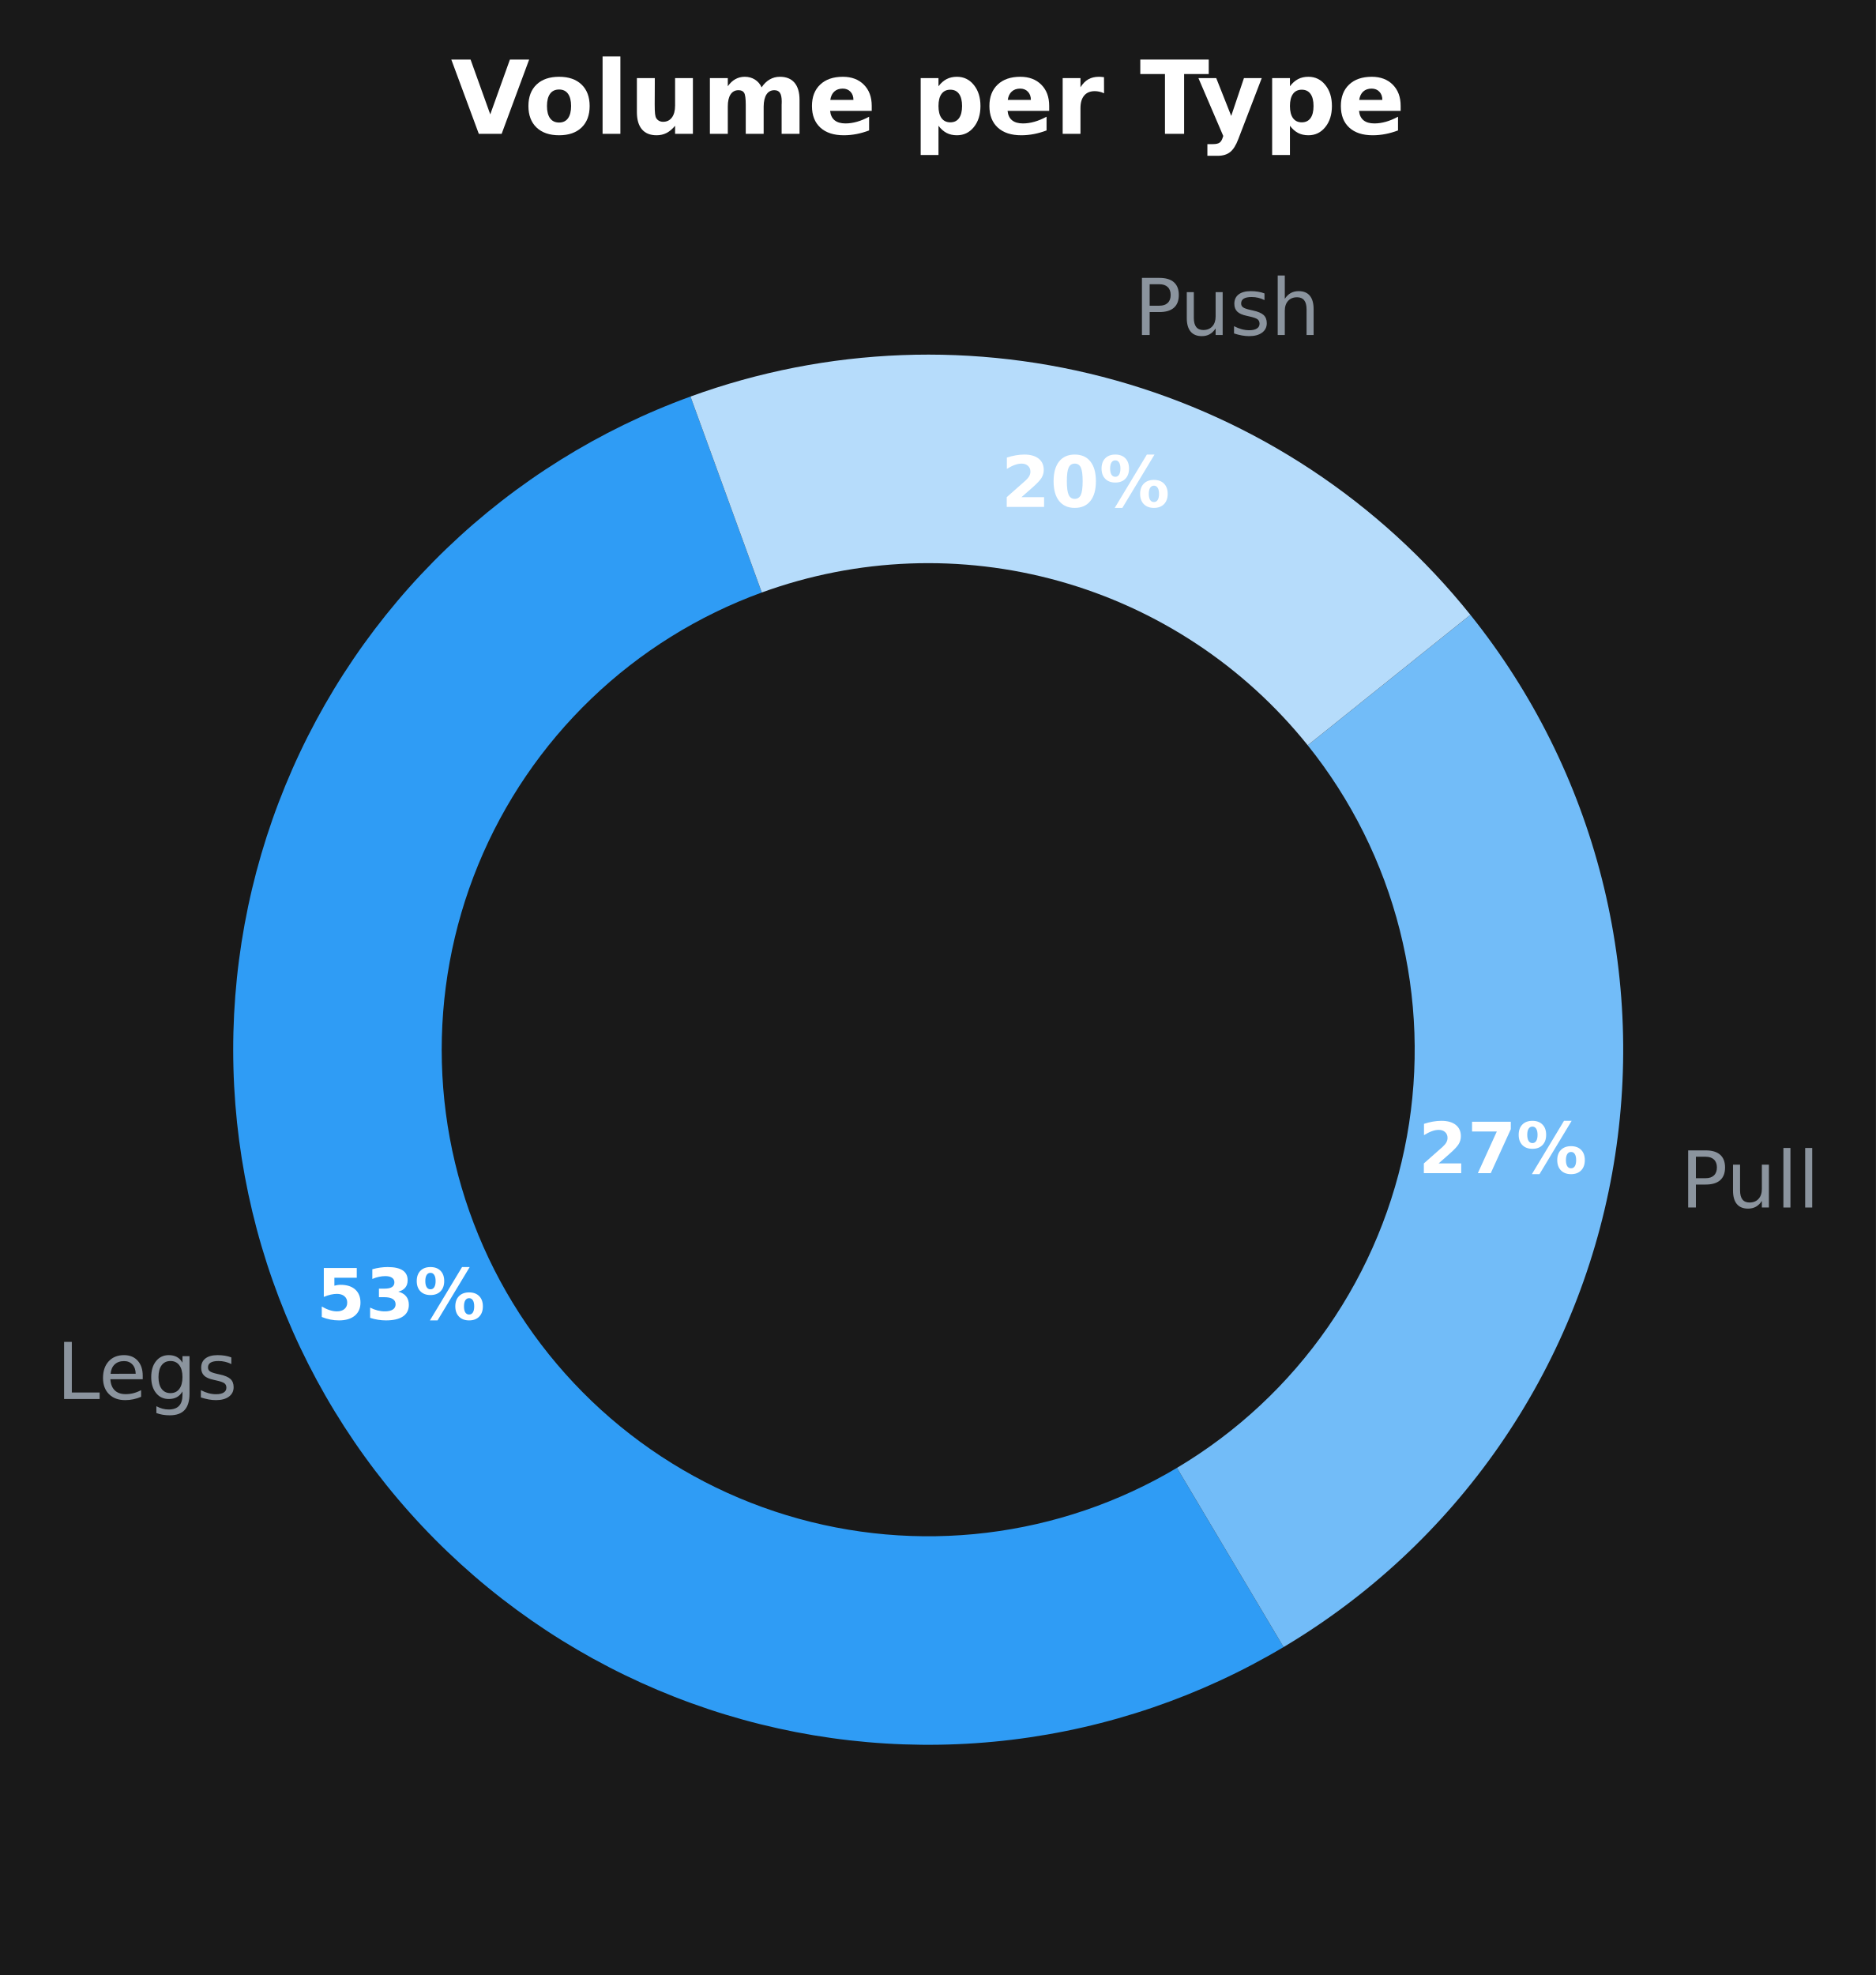
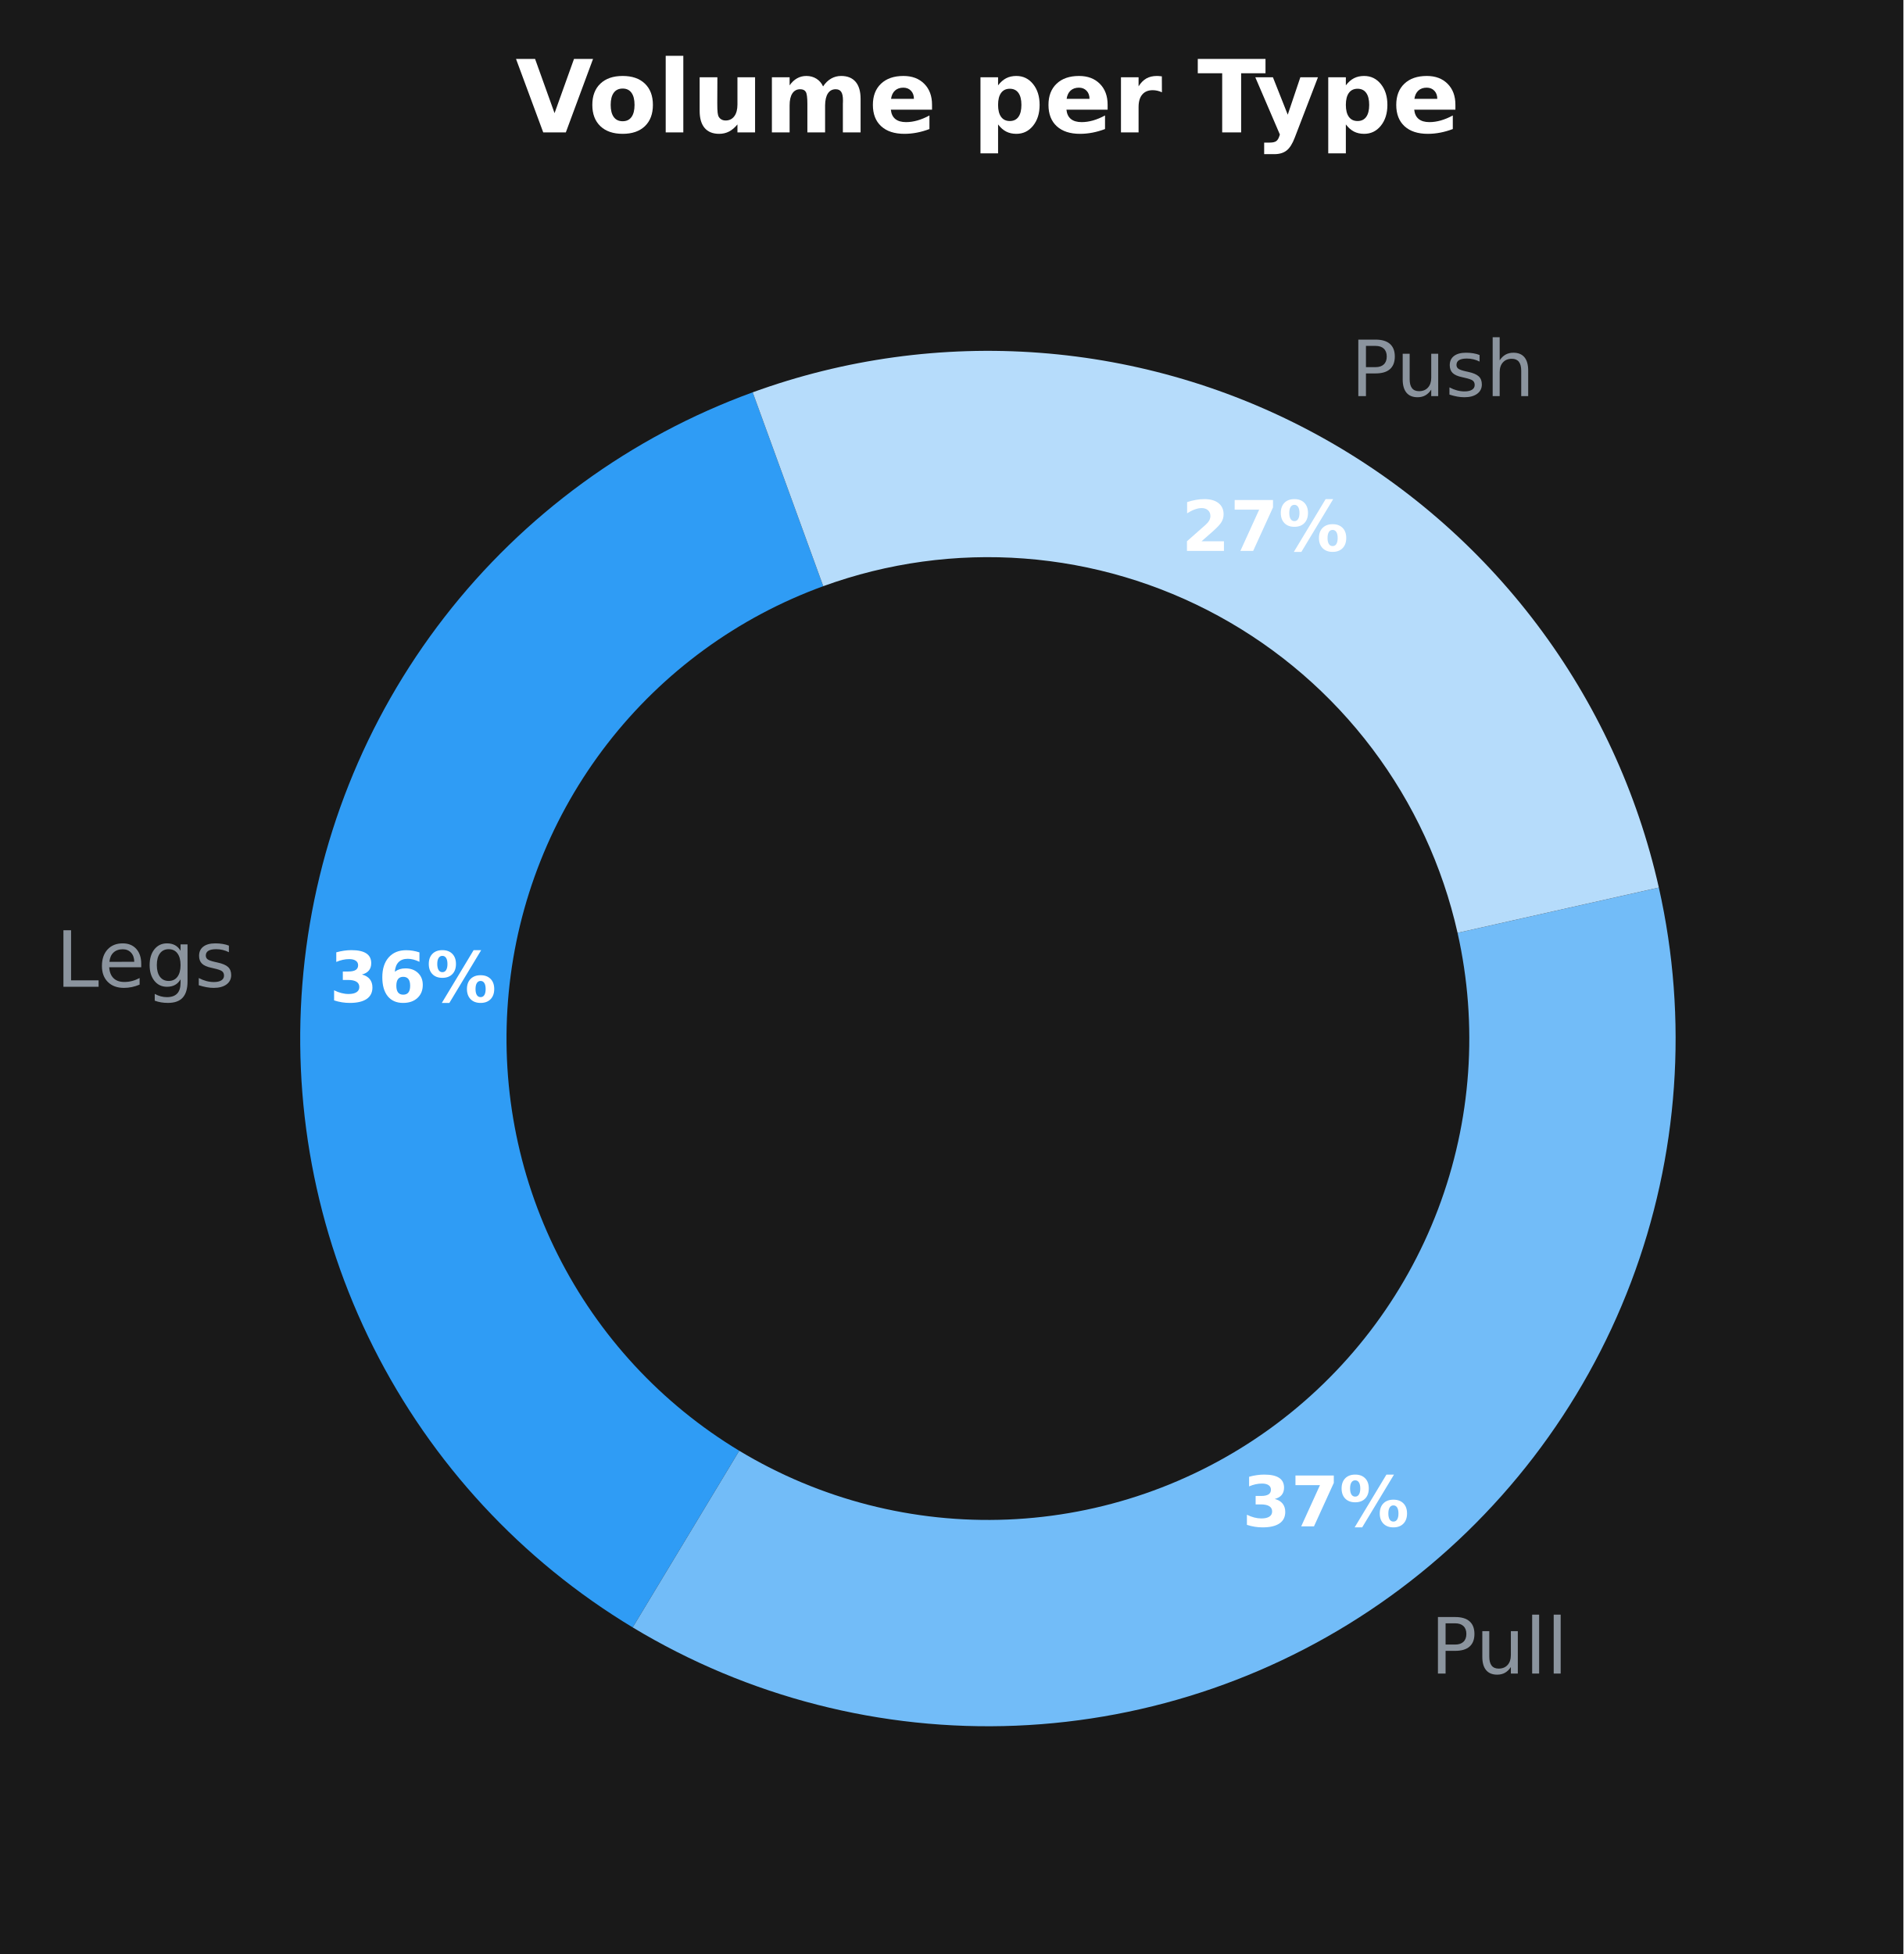
- <svg xmlns="http://www.w3.org/2000/svg" xmlns:xlink="http://www.w3.org/1999/xlink" width="239.431pt" height="252.038pt" viewBox="0 0 239.431 252.038" version="1.1">
+ <svg xmlns="http://www.w3.org/2000/svg" xmlns:xlink="http://www.w3.org/1999/xlink" width="245.505pt" height="252.038pt" viewBox="0 0 245.505 252.038" version="1.1">
  <defs>
    <style type="text/css">*{stroke-linejoin: round; stroke-linecap: butt}</style>
  </defs>
  <g id="figure_1">
    <g id="patch_1">
-       <path d="M 0 252.038  L 239.431 252.038  L 239.431 0  L 0 0  z " style="fill: #191919" />
+       <path d="M 0 252.038  L 245.505 252.038  L 245.505 0  L 0 0  z " style="fill: #191919" />
    </g>
    <g id="axes_1">
      <g id="patch_2">
-         <path d="M 88.129 50.603  C 76.525 54.827 65.929 61.428 57.023 69.982  C 48.116 78.536 41.093 88.857 36.405 100.281  C 31.717 111.706 29.465 123.985 29.795 136.329  C 30.126 148.674 33.03 160.815 38.322 171.973  C 43.615 183.13 51.179 193.061 60.53 201.127  C 69.881 209.193 80.814 215.218 92.628 218.815  C 104.441 222.412 116.877 223.503 129.137 222.018  C 141.396 220.533 153.211 216.504 163.824 210.189  L 150.217 187.32  C 142.788 191.74 134.518 194.56 125.936 195.6  C 117.354 196.64 108.649 195.876 100.38 193.358  C 92.11 190.84 84.457 186.622 77.911 180.976  C 71.366 175.33 66.071 168.379 62.366 160.568  C 58.661 152.758 56.628 144.259 56.397 135.618  C 56.166 126.977 57.742 118.382 61.024 110.384  C 64.306 102.387 69.222 95.163 75.456 89.175  C 81.691 83.187 89.108 78.566 97.231 75.61  z " style="fill: #2f9cf5" />
+         <path d="M 97.086 50.603  C 81.357 56.328 67.565 66.39 57.311 79.621  C 47.058 92.852 40.756 108.718 39.137 125.379  C 37.518 142.039 40.647 158.822 48.162 173.779  C 55.676 188.737 67.273 201.266 81.606 209.912  L 95.351 187.126  C 85.318 181.073 77.201 172.303 71.941 161.833  C 66.68 151.363 64.49 139.615 65.623 127.953  C 66.756 116.29 71.168 105.184 78.345 95.922  C 85.523 86.661 95.177 79.617 106.188 75.61  z " style="fill: #2f9cf5" />
      </g>
      <g id="patch_3">
-         <path d="M 163.824 210.189  C 174.728 203.701 184.115 194.949 191.348 184.524  C 198.581 174.099 203.494 162.242 205.754 149.757  C 208.013 137.271 207.568 124.445 204.448 112.146  C 201.328 99.847 195.605 88.359 187.667 78.461  L 166.907 95.11  C 172.464 102.039 176.47 110.08 178.654 118.689  C 180.838 127.299 181.15 136.277 179.568 145.017  C 177.986 153.757 174.547 162.057 169.484 169.354  C 164.421 176.651 157.85 182.778 150.217 187.32  z " style="fill: #72bcf8" />
+         <path d="M 81.606 209.912  C 96.489 218.89 113.688 223.299 131.055 222.588  C 148.422 221.876 165.203 216.076 179.302 205.91  C 193.401 195.745 204.206 181.656 210.368 165.403  C 216.53 149.151 217.781 131.44 213.964 114.482  L 188.002 120.325  C 190.674 132.195 189.798 144.593 185.485 155.97  C 181.172 167.347 173.608 177.209 163.739 184.325  C 153.87 191.44 142.123 195.501 129.966 195.999  C 117.809 196.497 105.77 193.411 95.351 187.126  z " style="fill: #72bcf8" />
      </g>
      <g id="patch_4">
-         <path d="M 187.667 78.461  C 176.069 64 160.226 53.532 142.375 48.536  C 124.524 43.54 105.548 44.264 88.129 50.603  L 97.231 75.61  C 109.424 71.172 122.707 70.666 135.203 74.163  C 147.698 77.66 158.789 84.988 166.907 95.11  z " style="fill: #b6dcfb" />
+         <path d="M 213.964 114.482  C 211.197 102.187 205.842 90.622 198.255 80.559  C 190.669 70.496 181.024 62.165 169.966 56.121  C 158.908 50.077 146.687 46.458 134.121 45.507  C 121.554 44.556 108.928 46.293 97.086 50.604  L 106.188 75.61  C 114.477 72.593 123.315 71.376 132.112 72.042  C 140.908 72.708 149.463 75.241 157.204 79.472  C 164.945 83.703 171.696 89.535 177.006 96.579  C 182.317 103.623 186.066 111.719 188.002 120.325  z " style="fill: #b6dcfb" />
      </g>
      <g id="matplotlib.axis_1" />
      <g id="matplotlib.axis_2" />
      <g id="text_1">
-         <g style="fill: #8b949e" transform="translate(7.2 178.5335) scale(0.1 -0.1)">
+         <g style="fill: #8b949e" transform="translate(7.2 127.2802) scale(0.1 -0.1)">
          <defs>
            <path id="DejaVuSans-4c" d="M 628 4666  L 1259 4666  L 1259 531  L 3531 531  L 3531 0  L 628 0  L 628 4666  z " transform="scale(0.015625)" />
            <path id="DejaVuSans-65" d="M 3597 1894  L 3597 1613  L 953 1613  Q 991 1019 1311 708  Q 1631 397 2203 397  Q 2534 397 2845 478  Q 3156 559 3463 722  L 3463 178  Q 3153 47 2828 -22  Q 2503 -91 2169 -91  Q 1331 -91 842 396  Q 353 884 353 1716  Q 353 2575 817 3079  Q 1281 3584 2069 3584  Q 2775 3584 3186 3129  Q 3597 2675 3597 1894  z M 3022 2063  Q 3016 2534 2758 2815  Q 2500 3097 2075 3097  Q 1594 3097 1305 2825  Q 1016 2553 972 2059  L 3022 2063  z " transform="scale(0.015625)" />
            <path id="DejaVuSans-67" d="M 2906 1791  Q 2906 2416 2648 2759  Q 2391 3103 1925 3103  Q 1463 3103 1205 2759  Q 947 2416 947 1791  Q 947 1169 1205 825  Q 1463 481 1925 481  Q 2391 481 2648 825  Q 2906 1169 2906 1791  z M 3481 434  Q 3481 -459 3084 -895  Q 2688 -1331 1869 -1331  Q 1566 -1331 1297 -1286  Q 1028 -1241 775 -1147  L 775 -588  Q 1028 -725 1275 -790  Q 1522 -856 1778 -856  Q 2344 -856 2625 -561  Q 2906 -266 2906 331  L 2906 616  Q 2728 306 2450 153  Q 2172 0 1784 0  Q 1141 0 747 490  Q 353 981 353 1791  Q 353 2603 747 3093  Q 1141 3584 1784 3584  Q 2172 3584 2450 3431  Q 2728 3278 2906 2969  L 2906 3500  L 3481 3500  L 3481 434  z " transform="scale(0.015625)" />
            <path id="DejaVuSans-73" d="M 2834 3397  L 2834 2853  Q 2591 2978 2328 3040  Q 2066 3103 1784 3103  Q 1356 3103 1142 2972  Q 928 2841 928 2578  Q 928 2378 1081 2264  Q 1234 2150 1697 2047  L 1894 2003  Q 2506 1872 2764 1633  Q 3022 1394 3022 966  Q 3022 478 2636 193  Q 2250 -91 1575 -91  Q 1294 -91 989 -36  Q 684 19 347 128  L 347 722  Q 666 556 975 473  Q 1284 391 1588 391  Q 1994 391 2212 530  Q 2431 669 2431 922  Q 2431 1156 2273 1281  Q 2116 1406 1581 1522  L 1381 1569  Q 847 1681 609 1914  Q 372 2147 372 2553  Q 372 3047 722 3315  Q 1072 3584 1716 3584  Q 2034 3584 2315 3537  Q 2597 3491 2834 3397  z " transform="scale(0.015625)" />
          </defs>
          <use xlink:href="#DejaVuSans-4c" />
          <use xlink:href="#DejaVuSans-65" transform="translate(53.96289 0)" />
          <use xlink:href="#DejaVuSans-67" transform="translate(115.4863 0)" />
          <use xlink:href="#DejaVuSans-73" transform="translate(178.9629 0)" />
        </g>
      </g>
      <g id="text_2">
-         <g style="fill: #ffffff" transform="translate(40.37445 168.3737) scale(0.09 -0.09)">
+         <g style="fill: #ffffff" transform="translate(42.49156 129.2349) scale(0.09 -0.09)">
          <defs>
-             <path id="DejaVuSans-Bold-35" d="M 678 4666  L 3669 4666  L 3669 3781  L 1638 3781  L 1638 3059  Q 1775 3097 1914 3117  Q 2053 3138 2203 3138  Q 3056 3138 3531 2711  Q 4006 2284 4006 1522  Q 4006 766 3489 337  Q 2972 -91 2053 -91  Q 1656 -91 1267 -14  Q 878 63 494 219  L 494 1166  Q 875 947 1217 837  Q 1559 728 1863 728  Q 2300 728 2551 942  Q 2803 1156 2803 1522  Q 2803 1891 2551 2103  Q 2300 2316 1863 2316  Q 1603 2316 1309 2248  Q 1016 2181 678 2041  L 678 4666  z " transform="scale(0.015625)" />
            <path id="DejaVuSans-Bold-33" d="M 2981 2516  Q 3453 2394 3698 2092  Q 3944 1791 3944 1325  Q 3944 631 3412 270  Q 2881 -91 1863 -91  Q 1503 -91 1142 -33  Q 781 25 428 141  L 428 1069  Q 766 900 1098 814  Q 1431 728 1753 728  Q 2231 728 2486 893  Q 2741 1059 2741 1369  Q 2741 1688 2480 1852  Q 2219 2016 1709 2016  L 1228 2016  L 1228 2791  L 1734 2791  Q 2188 2791 2409 2933  Q 2631 3075 2631 3366  Q 2631 3634 2415 3781  Q 2200 3928 1806 3928  Q 1516 3928 1219 3862  Q 922 3797 628 3669  L 628 4550  Q 984 4650 1334 4700  Q 1684 4750 2022 4750  Q 2931 4750 3382 4451  Q 3834 4153 3834 3553  Q 3834 3144 3618 2883  Q 3403 2622 2981 2516  z " transform="scale(0.015625)" />
+             <path id="DejaVuSans-Bold-36" d="M 2316 2303  Q 2000 2303 1842 2098  Q 1684 1894 1684 1484  Q 1684 1075 1842 870  Q 2000 666 2316 666  Q 2634 666 2792 870  Q 2950 1075 2950 1484  Q 2950 1894 2792 2098  Q 2634 2303 2316 2303  z M 3803 4544  L 3803 3681  Q 3506 3822 3243 3889  Q 2981 3956 2731 3956  Q 2194 3956 1894 3657  Q 1594 3359 1544 2772  Q 1750 2925 1990 3001  Q 2231 3078 2516 3078  Q 3231 3078 3670 2659  Q 4109 2241 4109 1563  Q 4109 813 3618 361  Q 3128 -91 2303 -91  Q 1394 -91 895 523  Q 397 1138 397 2266  Q 397 3422 980 4083  Q 1563 4744 2578 4744  Q 2900 4744 3203 4694  Q 3506 4644 3803 4544  z " transform="scale(0.015625)" />
            <path id="DejaVuSans-Bold-25" d="M 4959 1925  Q 4738 1925 4616 1733  Q 4494 1541 4494 1184  Q 4494 825 4614 633  Q 4734 441 4959 441  Q 5184 441 5303 633  Q 5422 825 5422 1184  Q 5422 1541 5301 1733  Q 5181 1925 4959 1925  z M 4959 2450  Q 5541 2450 5875 2112  Q 6209 1775 6209 1184  Q 6209 594 5875 251  Q 5541 -91 4959 -91  Q 4378 -91 4042 251  Q 3706 594 3706 1184  Q 3706 1772 4042 2111  Q 4378 2450 4959 2450  z M 2094 -91  L 1403 -91  L 4319 4750  L 5013 4750  L 2094 -91  z M 1453 4750  Q 2034 4750 2367 4411  Q 2700 4072 2700 3481  Q 2700 2891 2367 2550  Q 2034 2209 1453 2209  Q 872 2209 539 2550  Q 206 2891 206 3481  Q 206 4072 539 4411  Q 872 4750 1453 4750  z M 1453 4225  Q 1228 4225 1106 4031  Q 984 3838 984 3481  Q 984 3122 1106 2926  Q 1228 2731 1453 2731  Q 1678 2731 1798 2926  Q 1919 3122 1919 3481  Q 1919 3838 1797 4031  Q 1675 4225 1453 4225  z " transform="scale(0.015625)" />
          </defs>
-           <use xlink:href="#DejaVuSans-Bold-35" />
-           <use xlink:href="#DejaVuSans-Bold-33" transform="translate(69.58008 0)" />
+           <use xlink:href="#DejaVuSans-Bold-33" />
+           <use xlink:href="#DejaVuSans-Bold-36" transform="translate(69.58008 0)" />
          <use xlink:href="#DejaVuSans-Bold-25" transform="translate(139.1602 0)" />
        </g>
      </g>
      <g id="text_3">
-         <g style="fill: #8b949e" transform="translate(214.4821 154.0958) scale(0.1 -0.1)">
+         <g style="fill: #8b949e" transform="translate(184.4898 215.865) scale(0.1 -0.1)">
          <defs>
            <path id="DejaVuSans-50" d="M 1259 4147  L 1259 2394  L 2053 2394  Q 2494 2394 2734 2622  Q 2975 2850 2975 3272  Q 2975 3691 2734 3919  Q 2494 4147 2053 4147  L 1259 4147  z M 628 4666  L 2053 4666  Q 2838 4666 3239 4311  Q 3641 3956 3641 3272  Q 3641 2581 3239 2228  Q 2838 1875 2053 1875  L 1259 1875  L 1259 0  L 628 0  L 628 4666  z " transform="scale(0.015625)" />
            <path id="DejaVuSans-75" d="M 544 1381  L 544 3500  L 1119 3500  L 1119 1403  Q 1119 906 1312 657  Q 1506 409 1894 409  Q 2359 409 2629 706  Q 2900 1003 2900 1516  L 2900 3500  L 3475 3500  L 3475 0  L 2900 0  L 2900 538  Q 2691 219 2414 64  Q 2138 -91 1772 -91  Q 1169 -91 856 284  Q 544 659 544 1381  z M 1991 3584  L 1991 3584  z " transform="scale(0.015625)" />
            <path id="DejaVuSans-6c" d="M 603 4863  L 1178 4863  L 1178 0  L 603 0  L 603 4863  z " transform="scale(0.015625)" />
          </defs>
          <use xlink:href="#DejaVuSans-50" />
          <use xlink:href="#DejaVuSans-75" transform="translate(58.55273 0)" />
          <use xlink:href="#DejaVuSans-6c" transform="translate(121.9316 0)" />
          <use xlink:href="#DejaVuSans-6c" transform="translate(149.7148 0)" />
        </g>
      </g>
      <g id="text_4">
-         <g style="fill: #ffffff" transform="translate(181.0166 149.7122) scale(0.09 -0.09)">
+         <g style="fill: #ffffff" transform="translate(160.2305 196.8814) scale(0.09 -0.09)">
          <defs>
-             <path id="DejaVuSans-Bold-32" d="M 1844 884  L 3897 884  L 3897 0  L 506 0  L 506 884  L 2209 2388  Q 2438 2594 2547 2791  Q 2656 2988 2656 3200  Q 2656 3528 2436 3728  Q 2216 3928 1850 3928  Q 1569 3928 1234 3808  Q 900 3688 519 3450  L 519 4475  Q 925 4609 1322 4679  Q 1719 4750 2100 4750  Q 2938 4750 3402 4381  Q 3866 4013 3866 3353  Q 3866 2972 3669 2642  Q 3472 2313 2841 1759  L 1844 884  z " transform="scale(0.015625)" />
            <path id="DejaVuSans-Bold-37" d="M 428 4666  L 3944 4666  L 3944 3988  L 2125 0  L 953 0  L 2675 3781  L 428 3781  L 428 4666  z " transform="scale(0.015625)" />
          </defs>
-           <use xlink:href="#DejaVuSans-Bold-32" />
+           <use xlink:href="#DejaVuSans-Bold-33" />
          <use xlink:href="#DejaVuSans-Bold-37" transform="translate(69.58008 0)" />
          <use xlink:href="#DejaVuSans-Bold-25" transform="translate(139.1602 0)" />
        </g>
      </g>
      <g id="text_5">
-         <g style="fill: #8b949e" transform="translate(144.7654 42.75353) scale(0.1 -0.1)">
+         <g style="fill: #8b949e" transform="translate(174.22 51.09628) scale(0.1 -0.1)">
          <defs>
            <path id="DejaVuSans-68" d="M 3513 2113  L 3513 0  L 2938 0  L 2938 2094  Q 2938 2591 2744 2837  Q 2550 3084 2163 3084  Q 1697 3084 1428 2787  Q 1159 2491 1159 1978  L 1159 0  L 581 0  L 581 4863  L 1159 4863  L 1159 2956  Q 1366 3272 1645 3428  Q 1925 3584 2291 3584  Q 2894 3584 3203 3211  Q 3513 2838 3513 2113  z " transform="scale(0.015625)" />
          </defs>
          <use xlink:href="#DejaVuSans-50" />
          <use xlink:href="#DejaVuSans-75" transform="translate(58.55273 0)" />
          <use xlink:href="#DejaVuSans-73" transform="translate(121.9316 0)" />
          <use xlink:href="#DejaVuSans-68" transform="translate(174.0312 0)" />
        </g>
      </g>
      <g id="text_6">
-         <g style="fill: #ffffff" transform="translate(127.7784 64.68722) scale(0.09 -0.09)">
+         <g style="fill: #ffffff" transform="translate(152.3882 71.05805) scale(0.09 -0.09)">
          <defs>
-             <path id="DejaVuSans-Bold-30" d="M 2944 2338  Q 2944 3213 2780 3570  Q 2616 3928 2228 3928  Q 1841 3928 1675 3570  Q 1509 3213 1509 2338  Q 1509 1453 1675 1090  Q 1841 728 2228 728  Q 2613 728 2778 1090  Q 2944 1453 2944 2338  z M 4147 2328  Q 4147 1169 3647 539  Q 3147 -91 2228 -91  Q 1306 -91 806 539  Q 306 1169 306 2328  Q 306 3491 806 4120  Q 1306 4750 2228 4750  Q 3147 4750 3647 4120  Q 4147 3491 4147 2328  z " transform="scale(0.015625)" />
+             <path id="DejaVuSans-Bold-32" d="M 1844 884  L 3897 884  L 3897 0  L 506 0  L 506 884  L 2209 2388  Q 2438 2594 2547 2791  Q 2656 2988 2656 3200  Q 2656 3528 2436 3728  Q 2216 3928 1850 3928  Q 1569 3928 1234 3808  Q 900 3688 519 3450  L 519 4475  Q 925 4609 1322 4679  Q 1719 4750 2100 4750  Q 2938 4750 3402 4381  Q 3866 4013 3866 3353  Q 3866 2972 3669 2642  Q 3472 2313 2841 1759  L 1844 884  z " transform="scale(0.015625)" />
          </defs>
          <use xlink:href="#DejaVuSans-Bold-32" />
-           <use xlink:href="#DejaVuSans-Bold-30" transform="translate(69.58008 0)" />
+           <use xlink:href="#DejaVuSans-Bold-37" transform="translate(69.58008 0)" />
          <use xlink:href="#DejaVuSans-Bold-25" transform="translate(139.1602 0)" />
        </g>
      </g>
      <g id="text_7">
-         <g style="fill: #ffffff" transform="translate(57.53838 17.07797) scale(0.13 -0.13)">
+         <g style="fill: #ffffff" transform="translate(66.4954 17.07797) scale(0.13 -0.13)">
          <defs>
            <path id="DejaVuSans-Bold-56" d="M 31 4666  L 1241 4666  L 2478 1222  L 3713 4666  L 4922 4666  L 3194 0  L 1759 0  L 31 4666  z " transform="scale(0.015625)" />
            <path id="DejaVuSans-Bold-6f" d="M 2203 2784  Q 1831 2784 1636 2517  Q 1441 2250 1441 1747  Q 1441 1244 1636 976  Q 1831 709 2203 709  Q 2569 709 2762 976  Q 2956 1244 2956 1747  Q 2956 2250 2762 2517  Q 2569 2784 2203 2784  z M 2203 3584  Q 3106 3584 3614 3096  Q 4122 2609 4122 1747  Q 4122 884 3614 396  Q 3106 -91 2203 -91  Q 1297 -91 786 396  Q 275 884 275 1747  Q 275 2609 786 3096  Q 1297 3584 2203 3584  z " transform="scale(0.015625)" />
            <path id="DejaVuSans-Bold-6c" d="M 538 4863  L 1656 4863  L 1656 0  L 538 0  L 538 4863  z " transform="scale(0.015625)" />
            <path id="DejaVuSans-Bold-75" d="M 500 1363  L 500 3500  L 1625 3500  L 1625 3150  Q 1625 2866 1622 2436  Q 1619 2006 1619 1863  Q 1619 1441 1641 1255  Q 1663 1069 1716 984  Q 1784 875 1895 815  Q 2006 756 2150 756  Q 2500 756 2700 1025  Q 2900 1294 2900 1772  L 2900 3500  L 4019 3500  L 4019 0  L 2900 0  L 2900 506  Q 2647 200 2364 54  Q 2081 -91 1741 -91  Q 1134 -91 817 281  Q 500 653 500 1363  z " transform="scale(0.015625)" />
            <path id="DejaVuSans-Bold-6d" d="M 3781 2919  Q 3994 3244 4286 3414  Q 4578 3584 4928 3584  Q 5531 3584 5847 3212  Q 6163 2841 6163 2131  L 6163 0  L 5038 0  L 5038 1825  Q 5041 1866 5042 1909  Q 5044 1953 5044 2034  Q 5044 2406 4934 2573  Q 4825 2741 4581 2741  Q 4263 2741 4089 2478  Q 3916 2216 3909 1719  L 3909 0  L 2784 0  L 2784 1825  Q 2784 2406 2684 2573  Q 2584 2741 2328 2741  Q 2006 2741 1831 2477  Q 1656 2213 1656 1722  L 1656 0  L 531 0  L 531 3500  L 1656 3500  L 1656 2988  Q 1863 3284 2130 3434  Q 2397 3584 2719 3584  Q 3081 3584 3359 3409  Q 3638 3234 3781 2919  z " transform="scale(0.015625)" />
            <path id="DejaVuSans-Bold-65" d="M 4031 1759  L 4031 1441  L 1416 1441  Q 1456 1047 1700 850  Q 1944 653 2381 653  Q 2734 653 3104 758  Q 3475 863 3866 1075  L 3866 213  Q 3469 63 3072 -14  Q 2675 -91 2278 -91  Q 1328 -91 801 392  Q 275 875 275 1747  Q 275 2603 792 3093  Q 1309 3584 2216 3584  Q 3041 3584 3536 3087  Q 4031 2591 4031 1759  z M 2881 2131  Q 2881 2450 2695 2645  Q 2509 2841 2209 2841  Q 1884 2841 1681 2658  Q 1478 2475 1428 2131  L 2881 2131  z " transform="scale(0.015625)" />
            <path id="DejaVuSans-Bold-20" transform="scale(0.015625)" />
            <path id="DejaVuSans-Bold-70" d="M 1656 506  L 1656 -1331  L 538 -1331  L 538 3500  L 1656 3500  L 1656 2988  Q 1888 3294 2169 3439  Q 2450 3584 2816 3584  Q 3463 3584 3878 3070  Q 4294 2556 4294 1747  Q 4294 938 3878 423  Q 3463 -91 2816 -91  Q 2450 -91 2169 54  Q 1888 200 1656 506  z M 2400 2772  Q 2041 2772 1848 2508  Q 1656 2244 1656 1747  Q 1656 1250 1848 986  Q 2041 722 2400 722  Q 2759 722 2948 984  Q 3138 1247 3138 1747  Q 3138 2247 2948 2509  Q 2759 2772 2400 2772  z " transform="scale(0.015625)" />
            <path id="DejaVuSans-Bold-72" d="M 3138 2547  Q 2991 2616 2845 2648  Q 2700 2681 2553 2681  Q 2122 2681 1889 2404  Q 1656 2128 1656 1613  L 1656 0  L 538 0  L 538 3500  L 1656 3500  L 1656 2925  Q 1872 3269 2151 3426  Q 2431 3584 2822 3584  Q 2878 3584 2943 3579  Q 3009 3575 3134 3559  L 3138 2547  z " transform="scale(0.015625)" />
            <path id="DejaVuSans-Bold-54" d="M 31 4666  L 4331 4666  L 4331 3756  L 2784 3756  L 2784 0  L 1581 0  L 1581 3756  L 31 3756  L 31 4666  z " transform="scale(0.015625)" />
            <path id="DejaVuSans-Bold-79" d="M 78 3500  L 1197 3500  L 2138 1125  L 2938 3500  L 4056 3500  L 2584 -331  Q 2363 -916 2067 -1148  Q 1772 -1381 1288 -1381  L 641 -1381  L 641 -647  L 991 -647  Q 1275 -647 1404 -556  Q 1534 -466 1606 -231  L 1638 -134  L 78 3500  z " transform="scale(0.015625)" />
          </defs>
          <use xlink:href="#DejaVuSans-Bold-56" />
          <use xlink:href="#DejaVuSans-Bold-6f" transform="translate(71.89258 0)" />
          <use xlink:href="#DejaVuSans-Bold-6c" transform="translate(140.5938 0)" />
          <use xlink:href="#DejaVuSans-Bold-75" transform="translate(174.8711 0)" />
          <use xlink:href="#DejaVuSans-Bold-6d" transform="translate(246.0625 0)" />
          <use xlink:href="#DejaVuSans-Bold-65" transform="translate(350.2617 0)" />
          <use xlink:href="#DejaVuSans-Bold-20" transform="translate(418.084 0)" />
          <use xlink:href="#DejaVuSans-Bold-70" transform="translate(452.8984 0)" />
          <use xlink:href="#DejaVuSans-Bold-65" transform="translate(524.4805 0)" />
          <use xlink:href="#DejaVuSans-Bold-72" transform="translate(592.3027 0)" />
          <use xlink:href="#DejaVuSans-Bold-20" transform="translate(641.6191 0)" />
          <use xlink:href="#DejaVuSans-Bold-54" transform="translate(676.4336 0)" />
          <use xlink:href="#DejaVuSans-Bold-79" transform="translate(732.7715 0)" />
          <use xlink:href="#DejaVuSans-Bold-70" transform="translate(797.957 0)" />
          <use xlink:href="#DejaVuSans-Bold-65" transform="translate(869.5391 0)" />
        </g>
      </g>
    </g>
  </g>
</svg>
